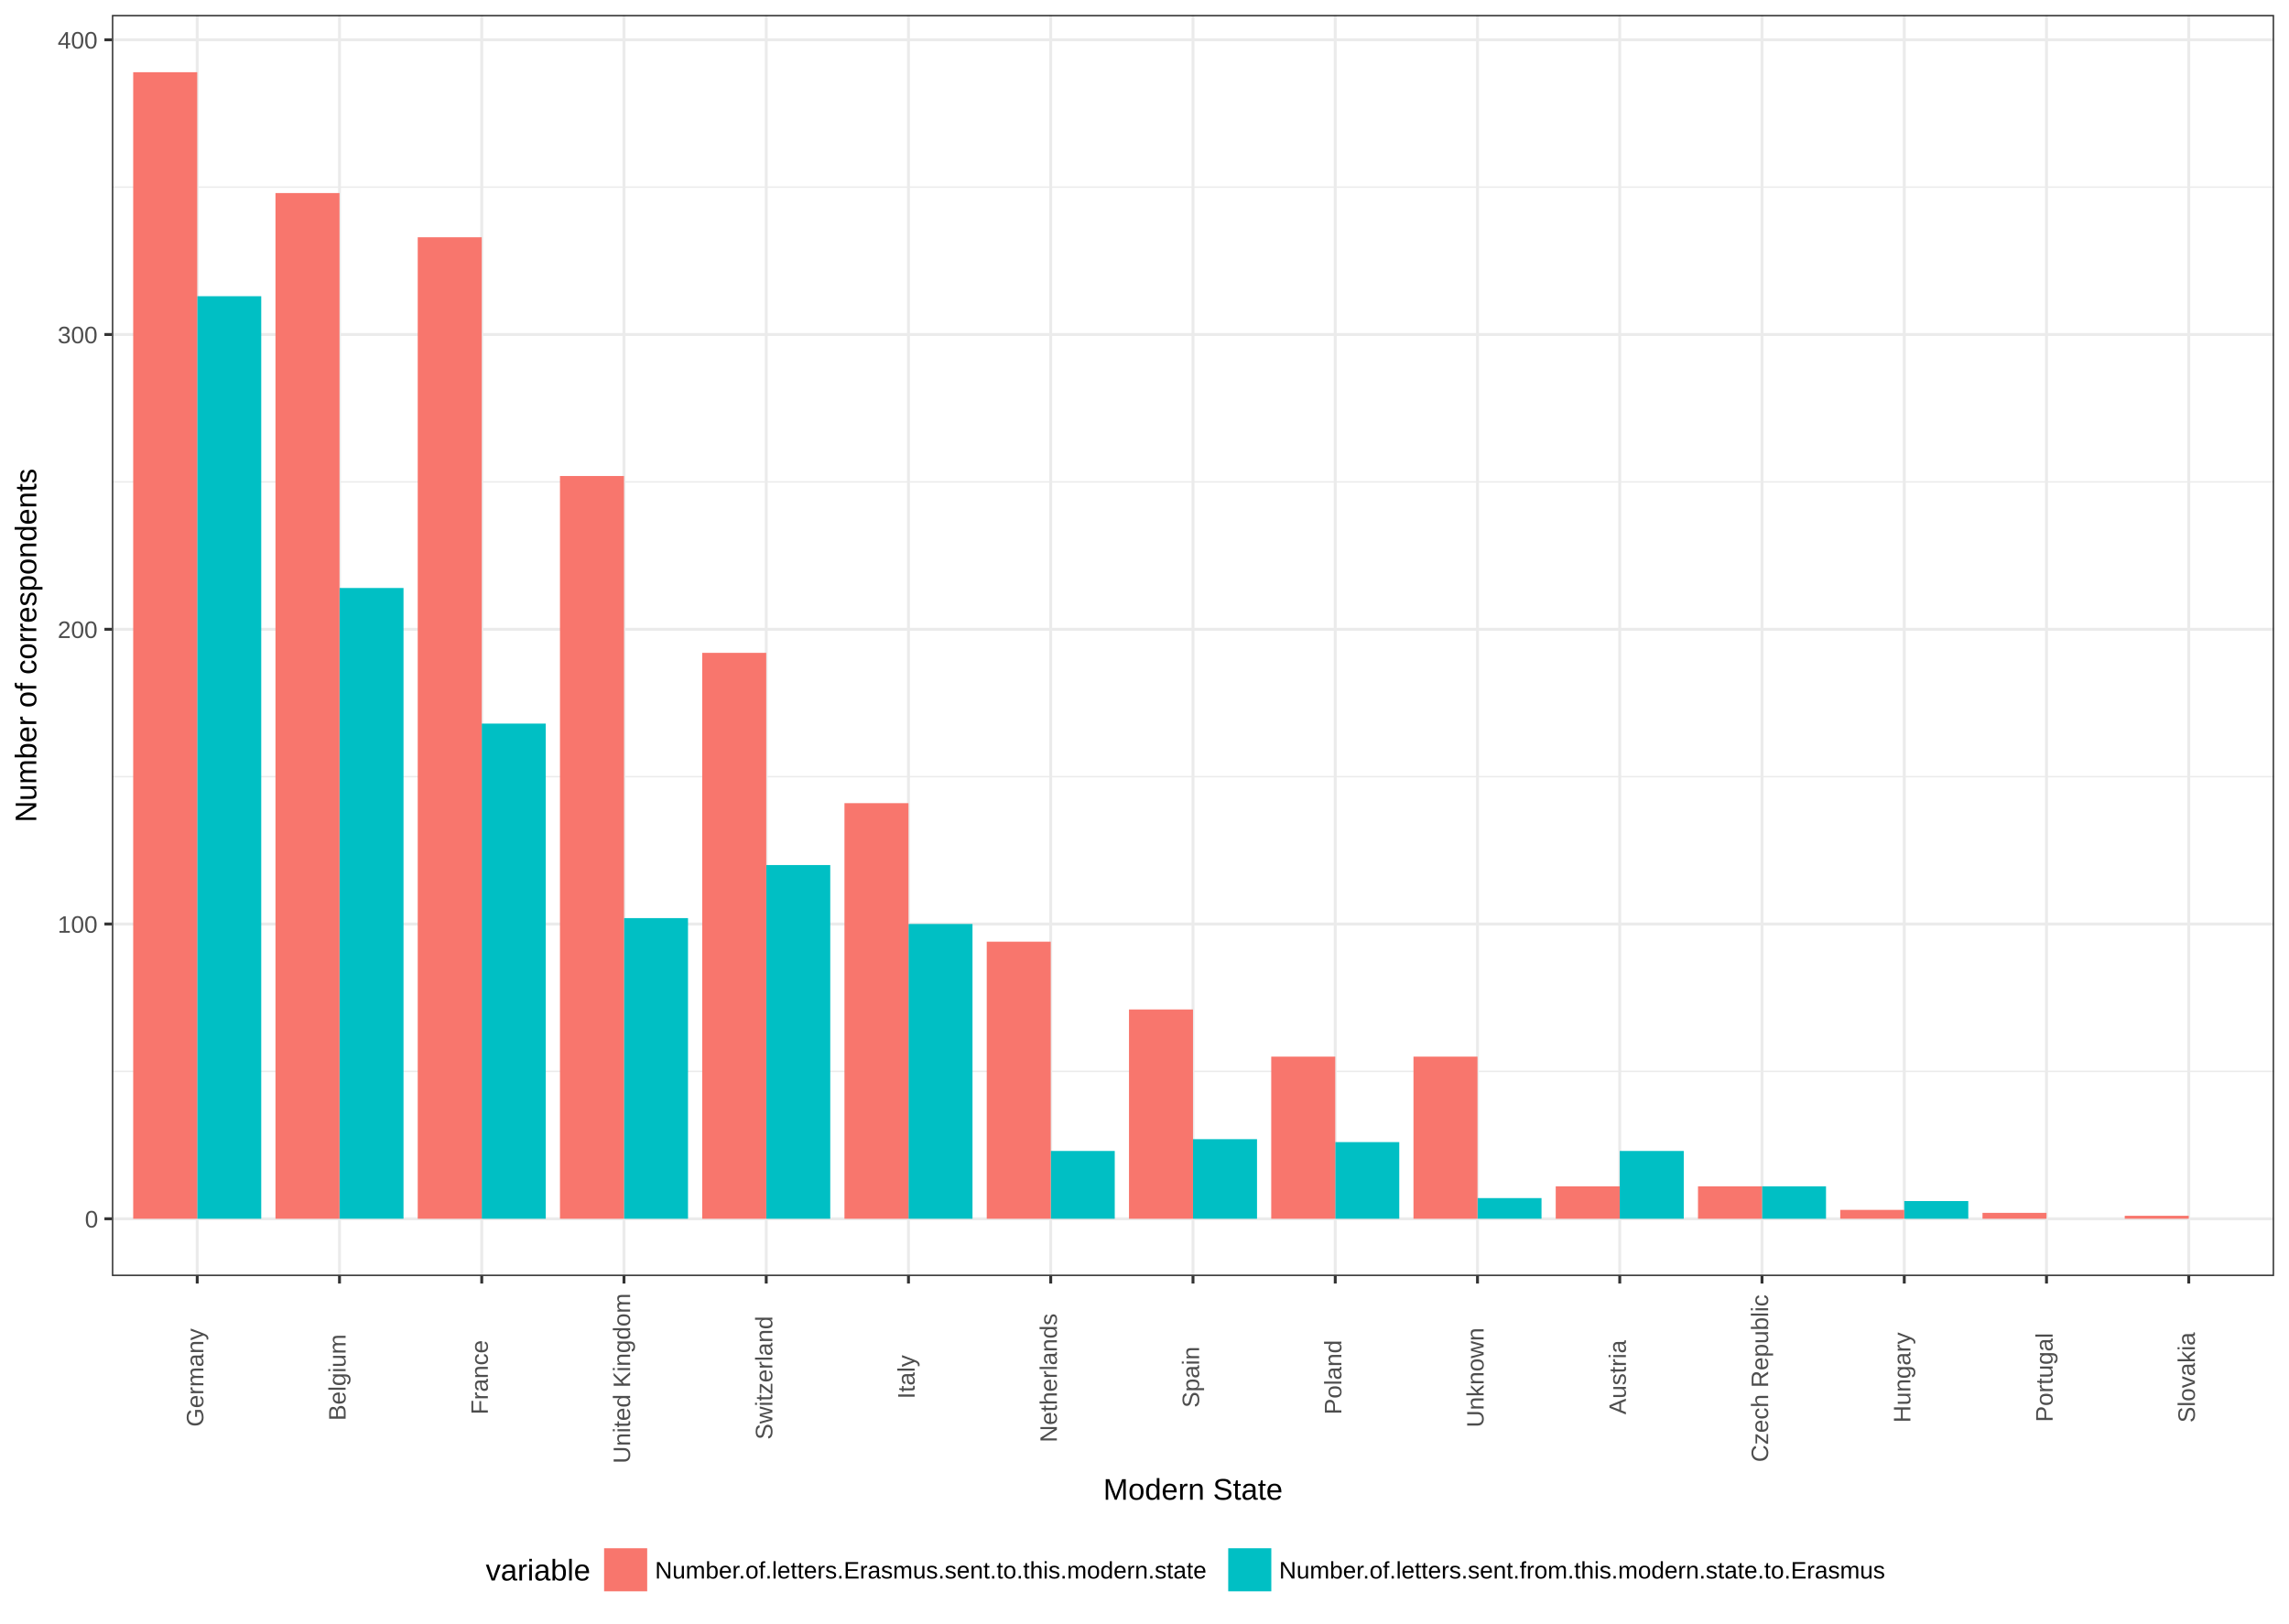
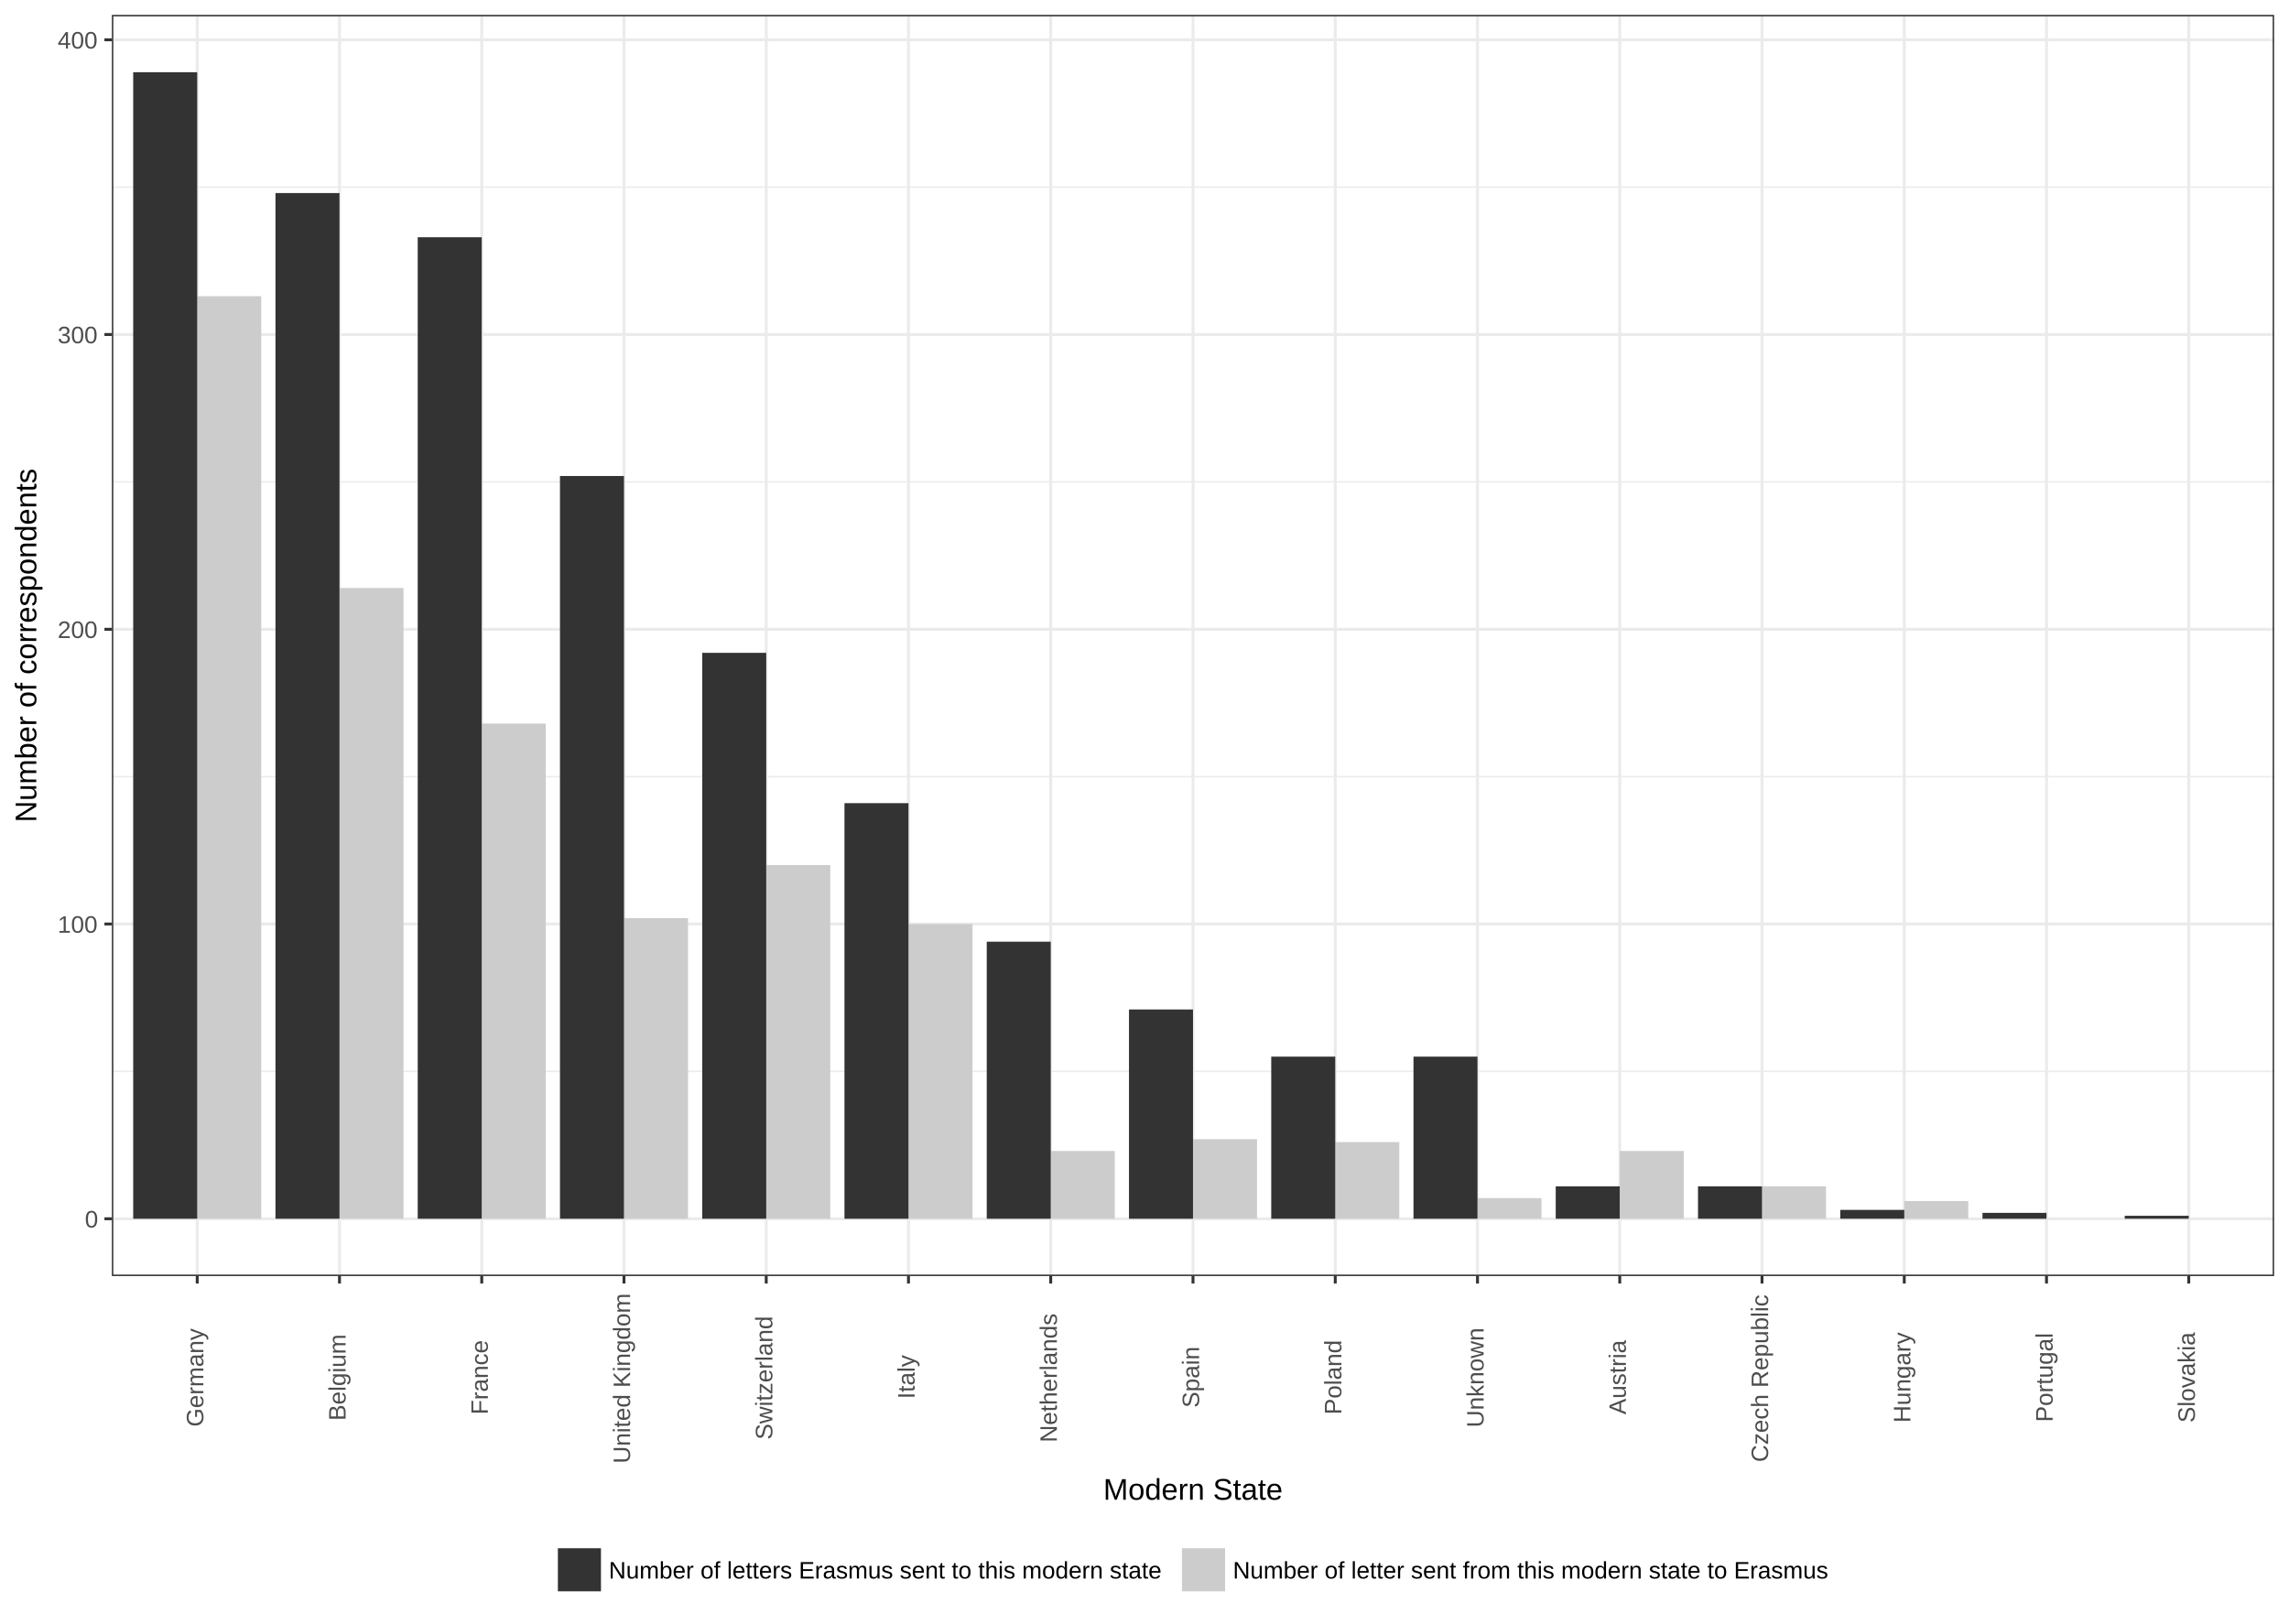
<svg xmlns="http://www.w3.org/2000/svg" viewBox="0 0 842.40 597.60">
  <defs>
    <style type="text/css">
    line, polyline, path, rect, circle {
      fill: none;
      stroke: #000000;
      stroke-linecap: round;
      stroke-linejoin: round;
      stroke-miterlimit: 10.00;
    }
  </style>
  </defs>
  <rect width="100%" height="100%" style="stroke: none; fill: #FFFFFF;" />
  <rect x="0.00" y="-0.00" width="842.40" height="597.60" style="stroke-width: 1.07; stroke: #FFFFFF; fill: #FFFFFF;" />
  <defs>
    <clipPath id="cpNDEuMTcyMXw4MzYuOTIxfDQ2OS43fDUuNDc5NDU=">
      <rect x="41.17" y="5.48" width="795.75" height="464.22" />
    </clipPath>
  </defs>
  <rect x="41.17" y="5.48" width="795.75" height="464.22" style="stroke-width: 1.07; stroke: none; fill: #FFFFFF;" clip-path="url(#cpNDEuMTcyMXw4MzYuOTIxfDQ2OS43fDUuNDc5NDU=)" />
  <polyline points="41.17,394.35 836.92,394.35 " style="stroke-width: 0.53; stroke: #EBEBEB; stroke-linecap: butt;" clip-path="url(#cpNDEuMTcyMXw4MzYuOTIxfDQ2OS43fDUuNDc5NDU=)" />
  <polyline points="41.17,285.87 836.92,285.87 " style="stroke-width: 0.53; stroke: #EBEBEB; stroke-linecap: butt;" clip-path="url(#cpNDEuMTcyMXw4MzYuOTIxfDQ2OS43fDUuNDc5NDU=)" />
  <polyline points="41.17,177.38 836.92,177.38 " style="stroke-width: 0.53; stroke: #EBEBEB; stroke-linecap: butt;" clip-path="url(#cpNDEuMTcyMXw4MzYuOTIxfDQ2OS43fDUuNDc5NDU=)" />
  <polyline points="41.17,68.89 836.92,68.89 " style="stroke-width: 0.53; stroke: #EBEBEB; stroke-linecap: butt;" clip-path="url(#cpNDEuMTcyMXw4MzYuOTIxfDQ2OS43fDUuNDc5NDU=)" />
  <polyline points="41.17,448.60 836.92,448.60 " style="stroke-width: 1.07; stroke: #EBEBEB; stroke-linecap: butt;" clip-path="url(#cpNDEuMTcyMXw4MzYuOTIxfDQ2OS43fDUuNDc5NDU=)" />
  <polyline points="41.17,340.11 836.92,340.11 " style="stroke-width: 1.07; stroke: #EBEBEB; stroke-linecap: butt;" clip-path="url(#cpNDEuMTcyMXw4MzYuOTIxfDQ2OS43fDUuNDc5NDU=)" />
  <polyline points="41.17,231.62 836.92,231.62 " style="stroke-width: 1.07; stroke: #EBEBEB; stroke-linecap: butt;" clip-path="url(#cpNDEuMTcyMXw4MzYuOTIxfDQ2OS43fDUuNDc5NDU=)" />
  <polyline points="41.17,123.13 836.92,123.13 " style="stroke-width: 1.07; stroke: #EBEBEB; stroke-linecap: butt;" clip-path="url(#cpNDEuMTcyMXw4MzYuOTIxfDQ2OS43fDUuNDc5NDU=)" />
  <polyline points="41.17,14.65 836.92,14.65 " style="stroke-width: 1.07; stroke: #EBEBEB; stroke-linecap: butt;" clip-path="url(#cpNDEuMTcyMXw4MzYuOTIxfDQ2OS43fDUuNDc5NDU=)" />
  <polyline points="72.58,469.70 72.58,5.48 " style="stroke-width: 1.07; stroke: #EBEBEB; stroke-linecap: butt;" clip-path="url(#cpNDEuMTcyMXw4MzYuOTIxfDQ2OS43fDUuNDc5NDU=)" />
  <polyline points="124.94,469.70 124.94,5.48 " style="stroke-width: 1.07; stroke: #EBEBEB; stroke-linecap: butt;" clip-path="url(#cpNDEuMTcyMXw4MzYuOTIxfDQ2OS43fDUuNDc5NDU=)" />
  <polyline points="177.29,469.70 177.29,5.48 " style="stroke-width: 1.07; stroke: #EBEBEB; stroke-linecap: butt;" clip-path="url(#cpNDEuMTcyMXw4MzYuOTIxfDQ2OS43fDUuNDc5NDU=)" />
  <polyline points="229.64,469.70 229.64,5.48 " style="stroke-width: 1.07; stroke: #EBEBEB; stroke-linecap: butt;" clip-path="url(#cpNDEuMTcyMXw4MzYuOTIxfDQ2OS43fDUuNDc5NDU=)" />
  <polyline points="281.99,469.70 281.99,5.48 " style="stroke-width: 1.07; stroke: #EBEBEB; stroke-linecap: butt;" clip-path="url(#cpNDEuMTcyMXw4MzYuOTIxfDQ2OS43fDUuNDc5NDU=)" />
  <polyline points="334.34,469.70 334.34,5.48 " style="stroke-width: 1.07; stroke: #EBEBEB; stroke-linecap: butt;" clip-path="url(#cpNDEuMTcyMXw4MzYuOTIxfDQ2OS43fDUuNDc5NDU=)" />
  <polyline points="386.69,469.70 386.69,5.48 " style="stroke-width: 1.07; stroke: #EBEBEB; stroke-linecap: butt;" clip-path="url(#cpNDEuMTcyMXw4MzYuOTIxfDQ2OS43fDUuNDc5NDU=)" />
  <polyline points="439.05,469.70 439.05,5.48 " style="stroke-width: 1.07; stroke: #EBEBEB; stroke-linecap: butt;" clip-path="url(#cpNDEuMTcyMXw4MzYuOTIxfDQ2OS43fDUuNDc5NDU=)" />
  <polyline points="491.40,469.70 491.40,5.48 " style="stroke-width: 1.07; stroke: #EBEBEB; stroke-linecap: butt;" clip-path="url(#cpNDEuMTcyMXw4MzYuOTIxfDQ2OS43fDUuNDc5NDU=)" />
  <polyline points="543.75,469.70 543.75,5.48 " style="stroke-width: 1.07; stroke: #EBEBEB; stroke-linecap: butt;" clip-path="url(#cpNDEuMTcyMXw4MzYuOTIxfDQ2OS43fDUuNDc5NDU=)" />
  <polyline points="596.10,469.70 596.10,5.48 " style="stroke-width: 1.07; stroke: #EBEBEB; stroke-linecap: butt;" clip-path="url(#cpNDEuMTcyMXw4MzYuOTIxfDQ2OS43fDUuNDc5NDU=)" />
  <polyline points="648.45,469.70 648.45,5.48 " style="stroke-width: 1.07; stroke: #EBEBEB; stroke-linecap: butt;" clip-path="url(#cpNDEuMTcyMXw4MzYuOTIxfDQ2OS43fDUuNDc5NDU=)" />
  <polyline points="700.81,469.70 700.81,5.48 " style="stroke-width: 1.07; stroke: #EBEBEB; stroke-linecap: butt;" clip-path="url(#cpNDEuMTcyMXw4MzYuOTIxfDQ2OS43fDUuNDc5NDU=)" />
  <polyline points="753.16,469.70 753.16,5.48 " style="stroke-width: 1.07; stroke: #EBEBEB; stroke-linecap: butt;" clip-path="url(#cpNDEuMTcyMXw4MzYuOTIxfDQ2OS43fDUuNDc5NDU=)" />
  <polyline points="805.51,469.70 805.51,5.48 " style="stroke-width: 1.07; stroke: #EBEBEB; stroke-linecap: butt;" clip-path="url(#cpNDEuMTcyMXw4MzYuOTIxfDQ2OS43fDUuNDc5NDU=)" />
-   <rect x="72.58" y="109.03" width="23.56" height="339.57" style="stroke-width: 1.07; stroke: none; stroke-linecap: butt; fill: #00BFC4;" clip-path="url(#cpNDEuMTcyMXw4MzYuOTIxfDQ2OS43fDUuNDc5NDU=)" />
-   <rect x="49.02" y="26.58" width="23.56" height="422.02" style="stroke-width: 1.07; stroke: none; stroke-linecap: butt; fill: #F8766D;" clip-path="url(#cpNDEuMTcyMXw4MzYuOTIxfDQ2OS43fDUuNDc5NDU=)" />
-   <rect x="124.94" y="216.43" width="23.56" height="232.16" style="stroke-width: 1.07; stroke: none; stroke-linecap: butt; fill: #00BFC4;" clip-path="url(#cpNDEuMTcyMXw4MzYuOTIxfDQ2OS43fDUuNDc5NDU=)" />
-   <rect x="101.38" y="71.06" width="23.56" height="377.54" style="stroke-width: 1.07; stroke: none; stroke-linecap: butt; fill: #F8766D;" clip-path="url(#cpNDEuMTcyMXw4MzYuOTIxfDQ2OS43fDUuNDc5NDU=)" />
-   <rect x="177.29" y="266.34" width="23.56" height="182.26" style="stroke-width: 1.07; stroke: none; stroke-linecap: butt; fill: #00BFC4;" clip-path="url(#cpNDEuMTcyMXw4MzYuOTIxfDQ2OS43fDUuNDc5NDU=)" />
-   <rect x="153.73" y="87.33" width="23.56" height="361.27" style="stroke-width: 1.07; stroke: none; stroke-linecap: butt; fill: #F8766D;" clip-path="url(#cpNDEuMTcyMXw4MzYuOTIxfDQ2OS43fDUuNDc5NDU=)" />
-   <rect x="229.64" y="337.94" width="23.56" height="110.66" style="stroke-width: 1.07; stroke: none; stroke-linecap: butt; fill: #00BFC4;" clip-path="url(#cpNDEuMTcyMXw4MzYuOTIxfDQ2OS43fDUuNDc5NDU=)" />
-   <rect x="206.08" y="175.21" width="23.56" height="273.39" style="stroke-width: 1.07; stroke: none; stroke-linecap: butt; fill: #F8766D;" clip-path="url(#cpNDEuMTcyMXw4MzYuOTIxfDQ2OS43fDUuNDc5NDU=)" />
-   <rect x="281.99" y="318.41" width="23.56" height="130.19" style="stroke-width: 1.07; stroke: none; stroke-linecap: butt; fill: #00BFC4;" clip-path="url(#cpNDEuMTcyMXw4MzYuOTIxfDQ2OS43fDUuNDc5NDU=)" />
-   <rect x="258.43" y="240.30" width="23.56" height="208.30" style="stroke-width: 1.07; stroke: none; stroke-linecap: butt; fill: #F8766D;" clip-path="url(#cpNDEuMTcyMXw4MzYuOTIxfDQ2OS43fDUuNDc5NDU=)" />
-   <rect x="334.34" y="340.11" width="23.56" height="108.49" style="stroke-width: 1.07; stroke: none; stroke-linecap: butt; fill: #00BFC4;" clip-path="url(#cpNDEuMTcyMXw4MzYuOTIxfDQ2OS43fDUuNDc5NDU=)" />
-   <rect x="310.78" y="295.63" width="23.56" height="152.97" style="stroke-width: 1.07; stroke: none; stroke-linecap: butt; fill: #F8766D;" clip-path="url(#cpNDEuMTcyMXw4MzYuOTIxfDQ2OS43fDUuNDc5NDU=)" />
-   <rect x="386.69" y="423.65" width="23.56" height="24.95" style="stroke-width: 1.07; stroke: none; stroke-linecap: butt; fill: #00BFC4;" clip-path="url(#cpNDEuMTcyMXw4MzYuOTIxfDQ2OS43fDUuNDc5NDU=)" />
-   <rect x="363.14" y="346.62" width="23.56" height="101.98" style="stroke-width: 1.07; stroke: none; stroke-linecap: butt; fill: #F8766D;" clip-path="url(#cpNDEuMTcyMXw4MzYuOTIxfDQ2OS43fDUuNDc5NDU=)" />
-   <rect x="439.05" y="419.31" width="23.56" height="29.29" style="stroke-width: 1.07; stroke: none; stroke-linecap: butt; fill: #00BFC4;" clip-path="url(#cpNDEuMTcyMXw4MzYuOTIxfDQ2OS43fDUuNDc5NDU=)" />
-   <rect x="415.49" y="371.57" width="23.56" height="77.03" style="stroke-width: 1.07; stroke: none; stroke-linecap: butt; fill: #F8766D;" clip-path="url(#cpNDEuMTcyMXw4MzYuOTIxfDQ2OS43fDUuNDc5NDU=)" />
-   <rect x="491.40" y="420.39" width="23.56" height="28.21" style="stroke-width: 1.07; stroke: none; stroke-linecap: butt; fill: #00BFC4;" clip-path="url(#cpNDEuMTcyMXw4MzYuOTIxfDQ2OS43fDUuNDc5NDU=)" />
-   <rect x="467.84" y="388.93" width="23.56" height="59.67" style="stroke-width: 1.07; stroke: none; stroke-linecap: butt; fill: #F8766D;" clip-path="url(#cpNDEuMTcyMXw4MzYuOTIxfDQ2OS43fDUuNDc5NDU=)" />
-   <rect x="543.75" y="441.00" width="23.56" height="7.59" style="stroke-width: 1.07; stroke: none; stroke-linecap: butt; fill: #00BFC4;" clip-path="url(#cpNDEuMTcyMXw4MzYuOTIxfDQ2OS43fDUuNDc5NDU=)" />
-   <rect x="520.19" y="388.93" width="23.56" height="59.67" style="stroke-width: 1.07; stroke: none; stroke-linecap: butt; fill: #F8766D;" clip-path="url(#cpNDEuMTcyMXw4MzYuOTIxfDQ2OS43fDUuNDc5NDU=)" />
-   <rect x="596.10" y="423.65" width="23.56" height="24.95" style="stroke-width: 1.07; stroke: none; stroke-linecap: butt; fill: #00BFC4;" clip-path="url(#cpNDEuMTcyMXw4MzYuOTIxfDQ2OS43fDUuNDc5NDU=)" />
-   <rect x="572.54" y="436.67" width="23.56" height="11.93" style="stroke-width: 1.07; stroke: none; stroke-linecap: butt; fill: #F8766D;" clip-path="url(#cpNDEuMTcyMXw4MzYuOTIxfDQ2OS43fDUuNDc5NDU=)" />
-   <rect x="648.45" y="436.67" width="23.56" height="11.93" style="stroke-width: 1.07; stroke: none; stroke-linecap: butt; fill: #00BFC4;" clip-path="url(#cpNDEuMTcyMXw4MzYuOTIxfDQ2OS43fDUuNDc5NDU=)" />
-   <rect x="624.90" y="436.67" width="23.56" height="11.93" style="stroke-width: 1.07; stroke: none; stroke-linecap: butt; fill: #F8766D;" clip-path="url(#cpNDEuMTcyMXw4MzYuOTIxfDQ2OS43fDUuNDc5NDU=)" />
-   <rect x="700.81" y="442.09" width="23.56" height="6.51" style="stroke-width: 1.07; stroke: none; stroke-linecap: butt; fill: #00BFC4;" clip-path="url(#cpNDEuMTcyMXw4MzYuOTIxfDQ2OS43fDUuNDc5NDU=)" />
-   <rect x="677.25" y="445.34" width="23.56" height="3.25" style="stroke-width: 1.07; stroke: none; stroke-linecap: butt; fill: #F8766D;" clip-path="url(#cpNDEuMTcyMXw4MzYuOTIxfDQ2OS43fDUuNDc5NDU=)" />
-   <rect x="729.60" y="446.43" width="23.56" height="2.17" style="stroke-width: 1.07; stroke: none; stroke-linecap: butt; fill: #F8766D;" clip-path="url(#cpNDEuMTcyMXw4MzYuOTIxfDQ2OS43fDUuNDc5NDU=)" />
-   <rect x="781.95" y="447.51" width="23.56" height="1.08" style="stroke-width: 1.07; stroke: none; stroke-linecap: butt; fill: #F8766D;" clip-path="url(#cpNDEuMTcyMXw4MzYuOTIxfDQ2OS43fDUuNDc5NDU=)" />
+   <rect x="72.58" y="109.03" width="23.56" height="339.57" style="stroke-width: 1.07; stroke: none; stroke-linecap: butt; fill: #CCCCCC;" clip-path="url(#cpNDEuMTcyMXw4MzYuOTIxfDQ2OS43fDUuNDc5NDU=)" />
+   <rect x="49.02" y="26.58" width="23.56" height="422.02" style="stroke-width: 1.07; stroke: none; stroke-linecap: butt; fill: #333333;" clip-path="url(#cpNDEuMTcyMXw4MzYuOTIxfDQ2OS43fDUuNDc5NDU=)" />
+   <rect x="124.94" y="216.43" width="23.56" height="232.16" style="stroke-width: 1.07; stroke: none; stroke-linecap: butt; fill: #CCCCCC;" clip-path="url(#cpNDEuMTcyMXw4MzYuOTIxfDQ2OS43fDUuNDc5NDU=)" />
+   <rect x="101.38" y="71.06" width="23.56" height="377.54" style="stroke-width: 1.07; stroke: none; stroke-linecap: butt; fill: #333333;" clip-path="url(#cpNDEuMTcyMXw4MzYuOTIxfDQ2OS43fDUuNDc5NDU=)" />
+   <rect x="177.29" y="266.34" width="23.56" height="182.26" style="stroke-width: 1.07; stroke: none; stroke-linecap: butt; fill: #CCCCCC;" clip-path="url(#cpNDEuMTcyMXw4MzYuOTIxfDQ2OS43fDUuNDc5NDU=)" />
+   <rect x="153.73" y="87.33" width="23.56" height="361.27" style="stroke-width: 1.07; stroke: none; stroke-linecap: butt; fill: #333333;" clip-path="url(#cpNDEuMTcyMXw4MzYuOTIxfDQ2OS43fDUuNDc5NDU=)" />
+   <rect x="229.64" y="337.94" width="23.56" height="110.66" style="stroke-width: 1.07; stroke: none; stroke-linecap: butt; fill: #CCCCCC;" clip-path="url(#cpNDEuMTcyMXw4MzYuOTIxfDQ2OS43fDUuNDc5NDU=)" />
+   <rect x="206.08" y="175.21" width="23.56" height="273.39" style="stroke-width: 1.07; stroke: none; stroke-linecap: butt; fill: #333333;" clip-path="url(#cpNDEuMTcyMXw4MzYuOTIxfDQ2OS43fDUuNDc5NDU=)" />
+   <rect x="281.99" y="318.41" width="23.56" height="130.19" style="stroke-width: 1.07; stroke: none; stroke-linecap: butt; fill: #CCCCCC;" clip-path="url(#cpNDEuMTcyMXw4MzYuOTIxfDQ2OS43fDUuNDc5NDU=)" />
+   <rect x="258.43" y="240.30" width="23.56" height="208.30" style="stroke-width: 1.07; stroke: none; stroke-linecap: butt; fill: #333333;" clip-path="url(#cpNDEuMTcyMXw4MzYuOTIxfDQ2OS43fDUuNDc5NDU=)" />
+   <rect x="334.34" y="340.11" width="23.56" height="108.49" style="stroke-width: 1.07; stroke: none; stroke-linecap: butt; fill: #CCCCCC;" clip-path="url(#cpNDEuMTcyMXw4MzYuOTIxfDQ2OS43fDUuNDc5NDU=)" />
+   <rect x="310.78" y="295.63" width="23.56" height="152.97" style="stroke-width: 1.07; stroke: none; stroke-linecap: butt; fill: #333333;" clip-path="url(#cpNDEuMTcyMXw4MzYuOTIxfDQ2OS43fDUuNDc5NDU=)" />
+   <rect x="386.69" y="423.65" width="23.56" height="24.95" style="stroke-width: 1.07; stroke: none; stroke-linecap: butt; fill: #CCCCCC;" clip-path="url(#cpNDEuMTcyMXw4MzYuOTIxfDQ2OS43fDUuNDc5NDU=)" />
+   <rect x="363.14" y="346.62" width="23.56" height="101.98" style="stroke-width: 1.07; stroke: none; stroke-linecap: butt; fill: #333333;" clip-path="url(#cpNDEuMTcyMXw4MzYuOTIxfDQ2OS43fDUuNDc5NDU=)" />
+   <rect x="439.05" y="419.31" width="23.56" height="29.29" style="stroke-width: 1.07; stroke: none; stroke-linecap: butt; fill: #CCCCCC;" clip-path="url(#cpNDEuMTcyMXw4MzYuOTIxfDQ2OS43fDUuNDc5NDU=)" />
+   <rect x="415.49" y="371.57" width="23.56" height="77.03" style="stroke-width: 1.07; stroke: none; stroke-linecap: butt; fill: #333333;" clip-path="url(#cpNDEuMTcyMXw4MzYuOTIxfDQ2OS43fDUuNDc5NDU=)" />
+   <rect x="491.40" y="420.39" width="23.56" height="28.21" style="stroke-width: 1.07; stroke: none; stroke-linecap: butt; fill: #CCCCCC;" clip-path="url(#cpNDEuMTcyMXw4MzYuOTIxfDQ2OS43fDUuNDc5NDU=)" />
+   <rect x="467.84" y="388.93" width="23.56" height="59.67" style="stroke-width: 1.07; stroke: none; stroke-linecap: butt; fill: #333333;" clip-path="url(#cpNDEuMTcyMXw4MzYuOTIxfDQ2OS43fDUuNDc5NDU=)" />
+   <rect x="543.75" y="441.00" width="23.56" height="7.59" style="stroke-width: 1.07; stroke: none; stroke-linecap: butt; fill: #CCCCCC;" clip-path="url(#cpNDEuMTcyMXw4MzYuOTIxfDQ2OS43fDUuNDc5NDU=)" />
+   <rect x="520.19" y="388.93" width="23.56" height="59.67" style="stroke-width: 1.07; stroke: none; stroke-linecap: butt; fill: #333333;" clip-path="url(#cpNDEuMTcyMXw4MzYuOTIxfDQ2OS43fDUuNDc5NDU=)" />
+   <rect x="596.10" y="423.65" width="23.56" height="24.95" style="stroke-width: 1.07; stroke: none; stroke-linecap: butt; fill: #CCCCCC;" clip-path="url(#cpNDEuMTcyMXw4MzYuOTIxfDQ2OS43fDUuNDc5NDU=)" />
+   <rect x="572.54" y="436.67" width="23.56" height="11.93" style="stroke-width: 1.07; stroke: none; stroke-linecap: butt; fill: #333333;" clip-path="url(#cpNDEuMTcyMXw4MzYuOTIxfDQ2OS43fDUuNDc5NDU=)" />
+   <rect x="648.45" y="436.67" width="23.56" height="11.93" style="stroke-width: 1.07; stroke: none; stroke-linecap: butt; fill: #CCCCCC;" clip-path="url(#cpNDEuMTcyMXw4MzYuOTIxfDQ2OS43fDUuNDc5NDU=)" />
+   <rect x="624.90" y="436.67" width="23.56" height="11.93" style="stroke-width: 1.07; stroke: none; stroke-linecap: butt; fill: #333333;" clip-path="url(#cpNDEuMTcyMXw4MzYuOTIxfDQ2OS43fDUuNDc5NDU=)" />
+   <rect x="700.81" y="442.09" width="23.56" height="6.51" style="stroke-width: 1.07; stroke: none; stroke-linecap: butt; fill: #CCCCCC;" clip-path="url(#cpNDEuMTcyMXw4MzYuOTIxfDQ2OS43fDUuNDc5NDU=)" />
+   <rect x="677.25" y="445.34" width="23.56" height="3.25" style="stroke-width: 1.07; stroke: none; stroke-linecap: butt; fill: #333333;" clip-path="url(#cpNDEuMTcyMXw4MzYuOTIxfDQ2OS43fDUuNDc5NDU=)" />
+   <rect x="729.60" y="446.43" width="23.56" height="2.17" style="stroke-width: 1.07; stroke: none; stroke-linecap: butt; fill: #333333;" clip-path="url(#cpNDEuMTcyMXw4MzYuOTIxfDQ2OS43fDUuNDc5NDU=)" />
+   <rect x="781.95" y="447.51" width="23.56" height="1.08" style="stroke-width: 1.07; stroke: none; stroke-linecap: butt; fill: #333333;" clip-path="url(#cpNDEuMTcyMXw4MzYuOTIxfDQ2OS43fDUuNDc5NDU=)" />
  <rect x="41.17" y="5.48" width="795.75" height="464.22" style="stroke-width: 1.07; stroke: #333333;" clip-path="url(#cpNDEuMTcyMXw4MzYuOTIxfDQ2OS43fDUuNDc5NDU=)" />
  <defs>
    <clipPath id="cpMHw4NDIuNHw1OTcuNnww">
      <rect x="0.00" y="0.00" width="842.40" height="597.60" />
    </clipPath>
  </defs>
  <g clip-path="url(#cpMHw4NDIuNHw1OTcuNnww)">
    <text x="31.24" y="451.82" style="font-size: 8.80px; fill: #4D4D4D; font-family: Arial;" textLength="5.01px" lengthAdjust="spacingAndGlyphs">0</text>
  </g>
  <g clip-path="url(#cpMHw4NDIuNHw1OTcuNnww)">
    <text x="21.22" y="343.33" style="font-size: 8.80px; fill: #4D4D4D; font-family: Arial;" textLength="15.02px" lengthAdjust="spacingAndGlyphs">100</text>
  </g>
  <g clip-path="url(#cpMHw4NDIuNHw1OTcuNnww)">
    <text x="21.22" y="234.84" style="font-size: 8.80px; fill: #4D4D4D; font-family: Arial;" textLength="15.02px" lengthAdjust="spacingAndGlyphs">200</text>
  </g>
  <g clip-path="url(#cpMHw4NDIuNHw1OTcuNnww)">
    <text x="21.22" y="126.35" style="font-size: 8.80px; fill: #4D4D4D; font-family: Arial;" textLength="15.02px" lengthAdjust="spacingAndGlyphs">300</text>
  </g>
  <g clip-path="url(#cpMHw4NDIuNHw1OTcuNnww)">
    <text x="21.22" y="17.87" style="font-size: 8.80px; fill: #4D4D4D; font-family: Arial;" textLength="15.02px" lengthAdjust="spacingAndGlyphs">400</text>
  </g>
  <polyline points="38.43,448.60 41.17,448.60 " style="stroke-width: 1.07; stroke: #333333; stroke-linecap: butt;" clip-path="url(#cpMHw4NDIuNHw1OTcuNnww)" />
  <polyline points="38.43,340.11 41.17,340.11 " style="stroke-width: 1.07; stroke: #333333; stroke-linecap: butt;" clip-path="url(#cpMHw4NDIuNHw1OTcuNnww)" />
  <polyline points="38.43,231.62 41.17,231.62 " style="stroke-width: 1.07; stroke: #333333; stroke-linecap: butt;" clip-path="url(#cpMHw4NDIuNHw1OTcuNnww)" />
  <polyline points="38.43,123.13 41.17,123.13 " style="stroke-width: 1.07; stroke: #333333; stroke-linecap: butt;" clip-path="url(#cpMHw4NDIuNHw1OTcuNnww)" />
  <polyline points="38.43,14.65 41.17,14.65 " style="stroke-width: 1.07; stroke: #333333; stroke-linecap: butt;" clip-path="url(#cpMHw4NDIuNHw1OTcuNnww)" />
  <polyline points="72.58,472.44 72.58,469.70 " style="stroke-width: 1.07; stroke: #333333; stroke-linecap: butt;" clip-path="url(#cpMHw4NDIuNHw1OTcuNnww)" />
  <polyline points="124.94,472.44 124.94,469.70 " style="stroke-width: 1.07; stroke: #333333; stroke-linecap: butt;" clip-path="url(#cpMHw4NDIuNHw1OTcuNnww)" />
  <polyline points="177.29,472.44 177.29,469.70 " style="stroke-width: 1.07; stroke: #333333; stroke-linecap: butt;" clip-path="url(#cpMHw4NDIuNHw1OTcuNnww)" />
  <polyline points="229.64,472.44 229.64,469.70 " style="stroke-width: 1.07; stroke: #333333; stroke-linecap: butt;" clip-path="url(#cpMHw4NDIuNHw1OTcuNnww)" />
  <polyline points="281.99,472.44 281.99,469.70 " style="stroke-width: 1.07; stroke: #333333; stroke-linecap: butt;" clip-path="url(#cpMHw4NDIuNHw1OTcuNnww)" />
  <polyline points="334.34,472.44 334.34,469.70 " style="stroke-width: 1.07; stroke: #333333; stroke-linecap: butt;" clip-path="url(#cpMHw4NDIuNHw1OTcuNnww)" />
  <polyline points="386.69,472.44 386.69,469.70 " style="stroke-width: 1.07; stroke: #333333; stroke-linecap: butt;" clip-path="url(#cpMHw4NDIuNHw1OTcuNnww)" />
  <polyline points="439.05,472.44 439.05,469.70 " style="stroke-width: 1.07; stroke: #333333; stroke-linecap: butt;" clip-path="url(#cpMHw4NDIuNHw1OTcuNnww)" />
  <polyline points="491.40,472.44 491.40,469.70 " style="stroke-width: 1.07; stroke: #333333; stroke-linecap: butt;" clip-path="url(#cpMHw4NDIuNHw1OTcuNnww)" />
  <polyline points="543.75,472.44 543.75,469.70 " style="stroke-width: 1.07; stroke: #333333; stroke-linecap: butt;" clip-path="url(#cpMHw4NDIuNHw1OTcuNnww)" />
  <polyline points="596.10,472.44 596.10,469.70 " style="stroke-width: 1.07; stroke: #333333; stroke-linecap: butt;" clip-path="url(#cpMHw4NDIuNHw1OTcuNnww)" />
  <polyline points="648.45,472.44 648.45,469.70 " style="stroke-width: 1.07; stroke: #333333; stroke-linecap: butt;" clip-path="url(#cpMHw4NDIuNHw1OTcuNnww)" />
  <polyline points="700.81,472.44 700.81,469.70 " style="stroke-width: 1.07; stroke: #333333; stroke-linecap: butt;" clip-path="url(#cpMHw4NDIuNHw1OTcuNnww)" />
  <polyline points="753.16,472.44 753.16,469.70 " style="stroke-width: 1.07; stroke: #333333; stroke-linecap: butt;" clip-path="url(#cpMHw4NDIuNHw1OTcuNnww)" />
  <polyline points="805.51,472.44 805.51,469.70 " style="stroke-width: 1.07; stroke: #333333; stroke-linecap: butt;" clip-path="url(#cpMHw4NDIuNHw1OTcuNnww)" />
  <g clip-path="url(#cpMHw4NDIuNHw1OTcuNnww)">
    <text transform="translate(74.84,525.16) rotate(-90)" style="font-size: 8.80px; fill: #4D4D4D; font-family: Arial;" textLength="37.01px" lengthAdjust="spacingAndGlyphs">Germany</text>
  </g>
  <g clip-path="url(#cpMHw4NDIuNHw1OTcuNnww)">
    <text transform="translate(127.19,522.91) rotate(-90)" style="font-size: 8.80px; fill: #4D4D4D; font-family: Arial;" textLength="32.52px" lengthAdjust="spacingAndGlyphs">Belgium</text>
  </g>
  <g clip-path="url(#cpMHw4NDIuNHw1OTcuNnww)">
    <text transform="translate(179.54,520.66) rotate(-90)" style="font-size: 8.80px; fill: #4D4D4D; font-family: Arial;" textLength="28.01px" lengthAdjust="spacingAndGlyphs">France</text>
  </g>
  <g clip-path="url(#cpMHw4NDIuNHw1OTcuNnww)">
    <text transform="translate(231.89,538.67) rotate(-90)" style="font-size: 8.80px; fill: #4D4D4D; font-family: Arial;" textLength="64.04px" lengthAdjust="spacingAndGlyphs">United Kingdom</text>
  </g>
  <g clip-path="url(#cpMHw4NDIuNHw1OTcuNnww)">
    <text transform="translate(284.24,529.91) rotate(-90)" style="font-size: 8.80px; fill: #4D4D4D; font-family: Arial;" textLength="46.52px" lengthAdjust="spacingAndGlyphs">Switzerland</text>
  </g>
  <g clip-path="url(#cpMHw4NDIuNHw1OTcuNnww)">
    <text transform="translate(336.60,514.90) rotate(-90)" style="font-size: 8.80px; fill: #4D4D4D; font-family: Arial;" textLength="16.51px" lengthAdjust="spacingAndGlyphs">Italy</text>
  </g>
  <g clip-path="url(#cpMHw4NDIuNHw1OTcuNnww)">
    <text transform="translate(388.95,530.91) rotate(-90)" style="font-size: 8.80px; fill: #4D4D4D; font-family: Arial;" textLength="48.53px" lengthAdjust="spacingAndGlyphs">Netherlands</text>
  </g>
  <g clip-path="url(#cpMHw4NDIuNHw1OTcuNnww)">
    <text transform="translate(441.30,518.16) rotate(-90)" style="font-size: 8.80px; fill: #4D4D4D; font-family: Arial;" textLength="23.02px" lengthAdjust="spacingAndGlyphs">Spain</text>
  </g>
  <g clip-path="url(#cpMHw4NDIuNHw1OTcuNnww)">
    <text transform="translate(493.65,520.66) rotate(-90)" style="font-size: 8.80px; fill: #4D4D4D; font-family: Arial;" textLength="28.02px" lengthAdjust="spacingAndGlyphs">Poland</text>
  </g>
  <g clip-path="url(#cpMHw4NDIuNHw1OTcuNnww)">
    <text transform="translate(546.00,525.41) rotate(-90)" style="font-size: 8.80px; fill: #4D4D4D; font-family: Arial;" textLength="37.52px" lengthAdjust="spacingAndGlyphs">Unknown</text>
  </g>
  <g clip-path="url(#cpMHw4NDIuNHw1OTcuNnww)">
    <text transform="translate(598.36,520.66) rotate(-90)" style="font-size: 8.80px; fill: #4D4D4D; font-family: Arial;" textLength="28.01px" lengthAdjust="spacingAndGlyphs">Austria</text>
  </g>
  <g clip-path="url(#cpMHw4NDIuNHw1OTcuNnww)">
    <text transform="translate(650.71,538.17) rotate(-90)" style="font-size: 8.80px; fill: #4D4D4D; font-family: Arial;" textLength="63.03px" lengthAdjust="spacingAndGlyphs">Czech Republic</text>
  </g>
  <g clip-path="url(#cpMHw4NDIuNHw1OTcuNnww)">
    <text transform="translate(703.06,523.66) rotate(-90)" style="font-size: 8.80px; fill: #4D4D4D; font-family: Arial;" textLength="34.02px" lengthAdjust="spacingAndGlyphs">Hungary</text>
  </g>
  <g clip-path="url(#cpMHw4NDIuNHw1OTcuNnww)">
    <text transform="translate(755.41,523.41) rotate(-90)" style="font-size: 8.80px; fill: #4D4D4D; font-family: Arial;" textLength="33.52px" lengthAdjust="spacingAndGlyphs">Portugal</text>
  </g>
  <g clip-path="url(#cpMHw4NDIuNHw1OTcuNnww)">
    <text transform="translate(807.76,523.66) rotate(-90)" style="font-size: 8.80px; fill: #4D4D4D; font-family: Arial;" textLength="34.02px" lengthAdjust="spacingAndGlyphs">Slovakia</text>
  </g>
  <g clip-path="url(#cpMHw4NDIuNHw1OTcuNnww)">
    <text x="406.03" y="552.02" style="font-size: 11.00px; font-family: Arial;" textLength="66.04px" lengthAdjust="spacingAndGlyphs">Modern State</text>
  </g>
  <g clip-path="url(#cpMHw4NDIuNHw1OTcuNnww)">
    <text transform="translate(13.35,302.71) rotate(-90)" style="font-size: 11.00px; font-family: Arial;" textLength="130.23px" lengthAdjust="spacingAndGlyphs">Number of correspondents</text>
  </g>
-   <rect x="173.10" y="563.50" width="531.89" height="28.62" style="stroke-width: 1.07; stroke: none; fill: #FFFFFF;" clip-path="url(#cpMHw4NDIuNHw1OTcuNnww)" />
+   <rect x="194.61" y="563.50" width="488.87" height="28.62" style="stroke-width: 1.07; stroke: none; fill: #FFFFFF;" clip-path="url(#cpMHw4NDIuNHw1OTcuNnww)" />
+   <rect x="204.60" y="569.17" width="17.28" height="17.28" style="stroke-width: 1.07; stroke: none; fill: #FFFFFF;" clip-path="url(#cpMHw4NDIuNHw1OTcuNnww)" />
+   <rect x="205.31" y="569.88" width="15.86" height="15.86" style="stroke-width: 1.07; stroke: none; stroke-linejoin: miter; fill: #333333;" clip-path="url(#cpMHw4NDIuNHw1OTcuNnww)" />
+   <rect x="434.29" y="569.17" width="17.28" height="17.28" style="stroke-width: 1.07; stroke: none; fill: #FFFFFF;" clip-path="url(#cpMHw4NDIuNHw1OTcuNnww)" />
+   <rect x="434.99" y="569.88" width="15.86" height="15.86" style="stroke-width: 1.07; stroke: none; stroke-linejoin: miter; fill: #CCCCCC;" clip-path="url(#cpMHw4NDIuNHw1OTcuNnww)" />
  <g clip-path="url(#cpMHw4NDIuNHw1OTcuNnww)">
-     <text x="178.77" y="581.75" style="font-size: 11.00px; font-family: Arial;" textLength="38.52px" lengthAdjust="spacingAndGlyphs">variable</text>
-   </g>
-   <rect x="221.61" y="569.17" width="17.28" height="17.28" style="stroke-width: 1.07; stroke: none; fill: #FFFFFF;" clip-path="url(#cpMHw4NDIuNHw1OTcuNnww)" />
-   <rect x="222.32" y="569.88" width="15.86" height="15.86" style="stroke-width: 1.07; stroke: none; stroke-linejoin: miter; fill: #F8766D;" clip-path="url(#cpMHw4NDIuNHw1OTcuNnww)" />
-   <rect x="451.30" y="569.17" width="17.28" height="17.28" style="stroke-width: 1.07; stroke: none; fill: #FFFFFF;" clip-path="url(#cpMHw4NDIuNHw1OTcuNnww)" />
-   <rect x="452.01" y="569.88" width="15.86" height="15.86" style="stroke-width: 1.07; stroke: none; stroke-linejoin: miter; fill: #00BFC4;" clip-path="url(#cpMHw4NDIuNHw1OTcuNnww)" />
-   <g clip-path="url(#cpMHw4NDIuNHw1OTcuNnww)">
-     <text x="241.05" y="581.03" style="font-size: 8.80px; font-family: Arial;" textLength="208.09px" lengthAdjust="spacingAndGlyphs">Number.of.letters.Erasmus.sent.to.this.modern.state</text>
+     <text x="224.04" y="581.03" style="font-size: 8.80px; font-family: Arial;" textLength="208.09px" lengthAdjust="spacingAndGlyphs">Number of letters Erasmus sent to this modern state</text>
  </g>
  <g clip-path="url(#cpMHw4NDIuNHw1OTcuNnww)">
-     <text x="470.74" y="581.03" style="font-size: 8.80px; font-family: Arial;" textLength="228.59px" lengthAdjust="spacingAndGlyphs">Number.of.letters.sent.from.this.modern.state.to.Erasmus</text>
+     <text x="453.73" y="581.03" style="font-size: 8.80px; font-family: Arial;" textLength="224.09px" lengthAdjust="spacingAndGlyphs">Number of letter sent from this modern state to Erasmus</text>
  </g>
</svg>
